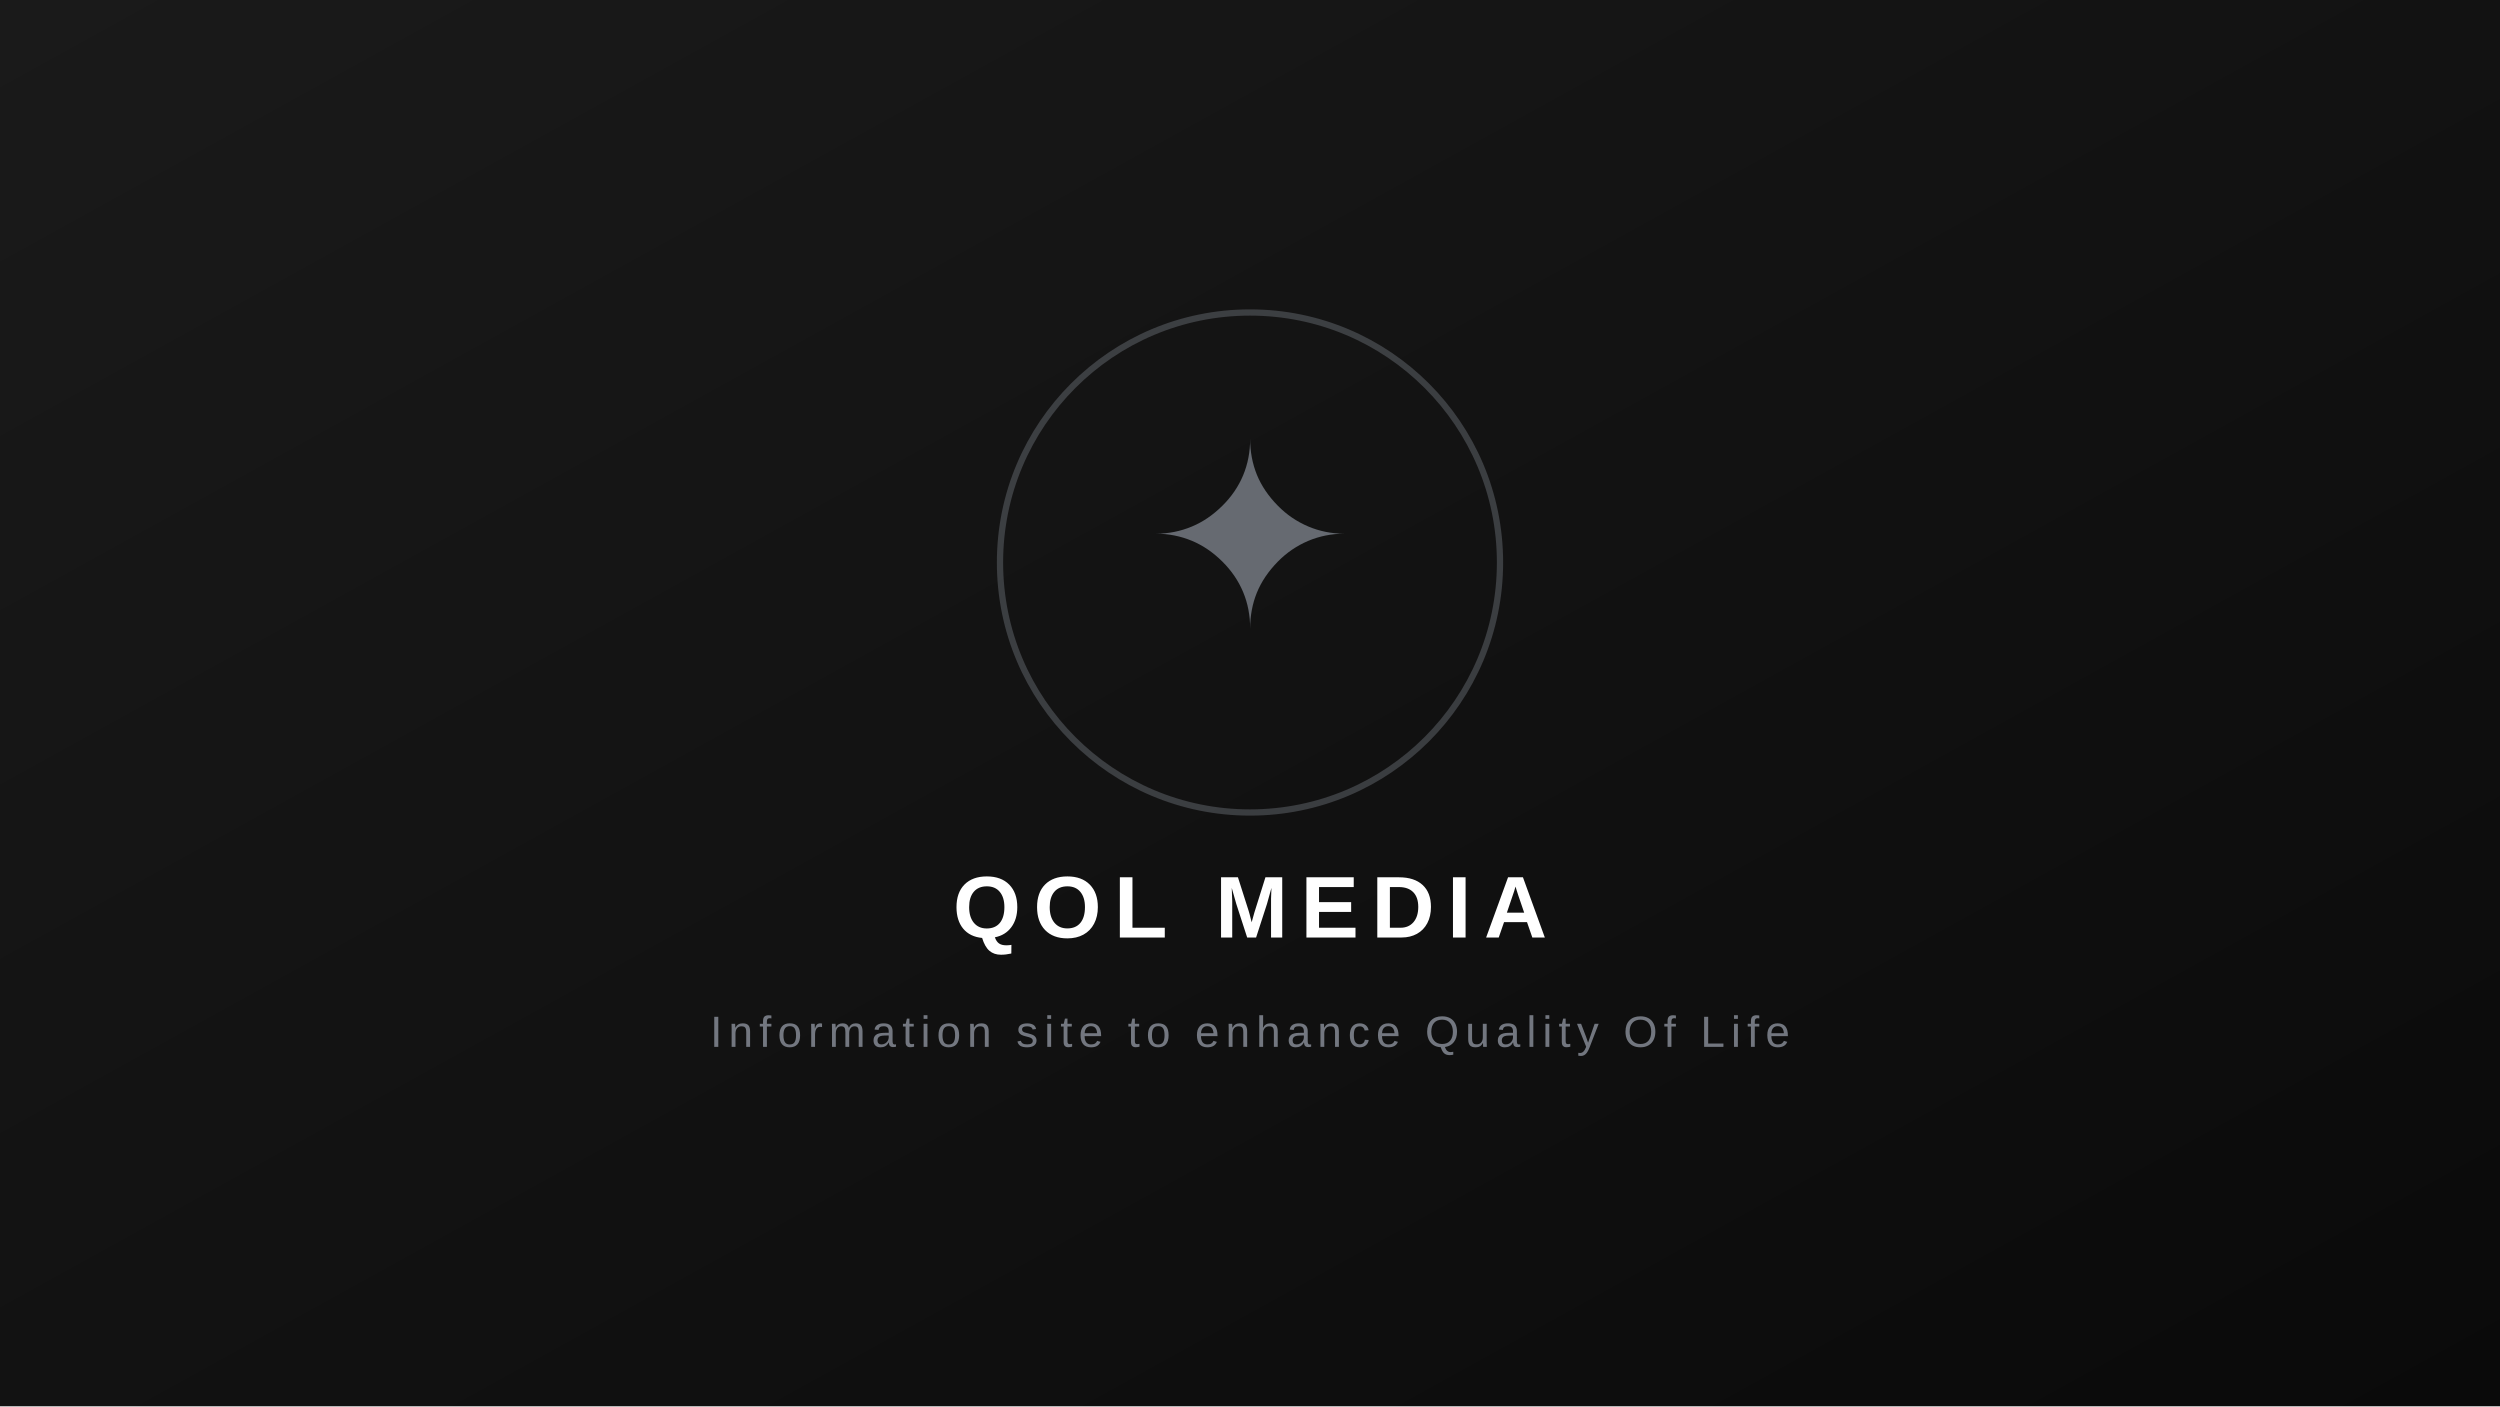
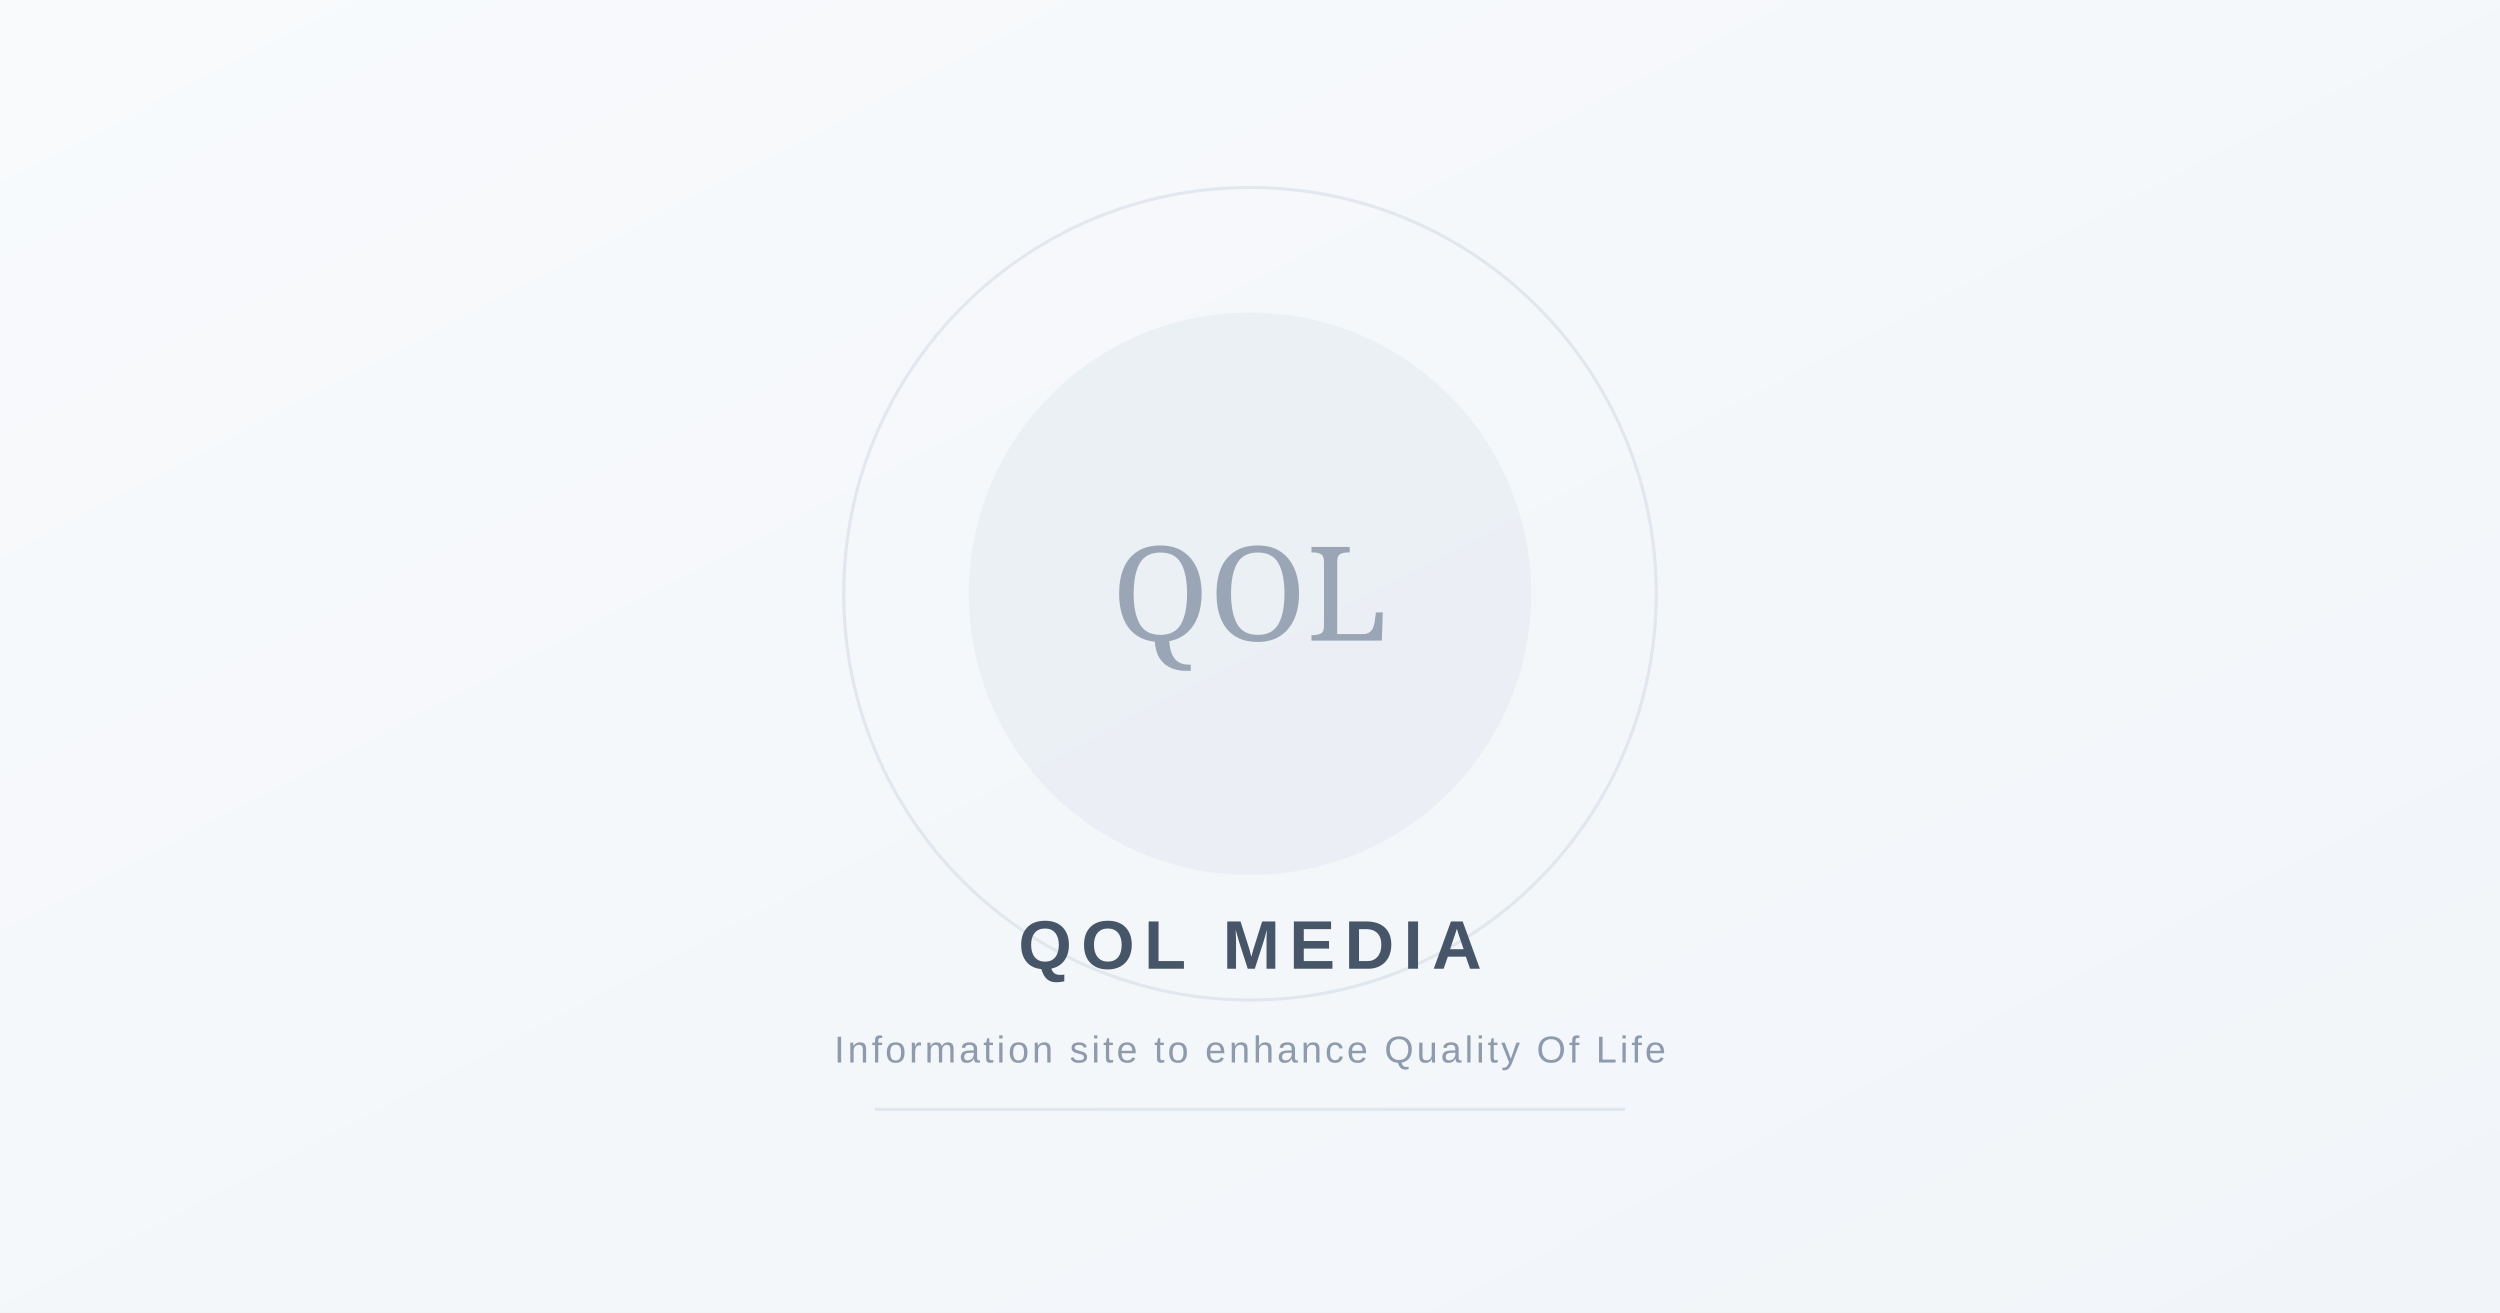
- <svg xmlns="http://www.w3.org/2000/svg" viewBox="0 0 800 450">
+ <svg xmlns="http://www.w3.org/2000/svg" viewBox="0 0 800 420">
  <defs>
    <linearGradient id="bg" x1="0%" y1="0%" x2="100%" y2="100%">
-       <stop offset="0%" style="stop-color:#1a1a1a;stop-opacity:1" />
-       <stop offset="100%" style="stop-color:#0a0a0a;stop-opacity:1" />
+       <stop offset="0%" style="stop-color:#f8fafc;stop-opacity:1" />
+       <stop offset="100%" style="stop-color:#f1f5f9;stop-opacity:1" />
    </linearGradient>
  </defs>
-   <rect width="800" height="450" fill="url(#bg)" />
-   <circle cx="400" cy="180" r="80" fill="none" stroke="#9ca3af" stroke-width="2" opacity="0.3" />
-   <text x="400" y="200" font-family="Arial" font-size="80" text-anchor="middle" fill="#9ca3af" opacity="0.6">✦</text>
-   <text x="400" y="300" font-family="Arial,sans-serif" font-size="28" font-weight="bold" text-anchor="middle" fill="#ffffff" letter-spacing="4">QOL MEDIA</text>
-   <text x="400" y="335" font-family="Arial,sans-serif" font-size="14" text-anchor="middle" fill="#9ca3af" opacity="0.7" letter-spacing="2">Information site to enhance Quality Of Life</text>
+   <rect width="800" height="420" fill="url(#bg)" />
+   <circle cx="400" cy="190" r="130" fill="none" stroke="#94a3b8" stroke-width="1" opacity="0.2" />
+   <circle cx="400" cy="190" r="90" fill="#e2e8f0" opacity="0.5" />
+   <text x="400" y="205" font-family="Georgia,serif" font-size="42" text-anchor="middle" fill="#64748b" opacity="0.6">QOL</text>
+   <text x="400" y="310" font-family="Arial,sans-serif" font-size="22" font-weight="700" text-anchor="middle" fill="#475569" letter-spacing="3">QOL MEDIA</text>
+   <text x="400" y="340" font-family="Arial,sans-serif" font-size="12" text-anchor="middle" fill="#64748b" opacity="0.7" letter-spacing="1">Information site to enhance Quality Of Life</text>
+   <line x1="280" y1="355" x2="520" y2="355" stroke="#94a3b8" stroke-width="1" opacity="0.2" />
</svg>
